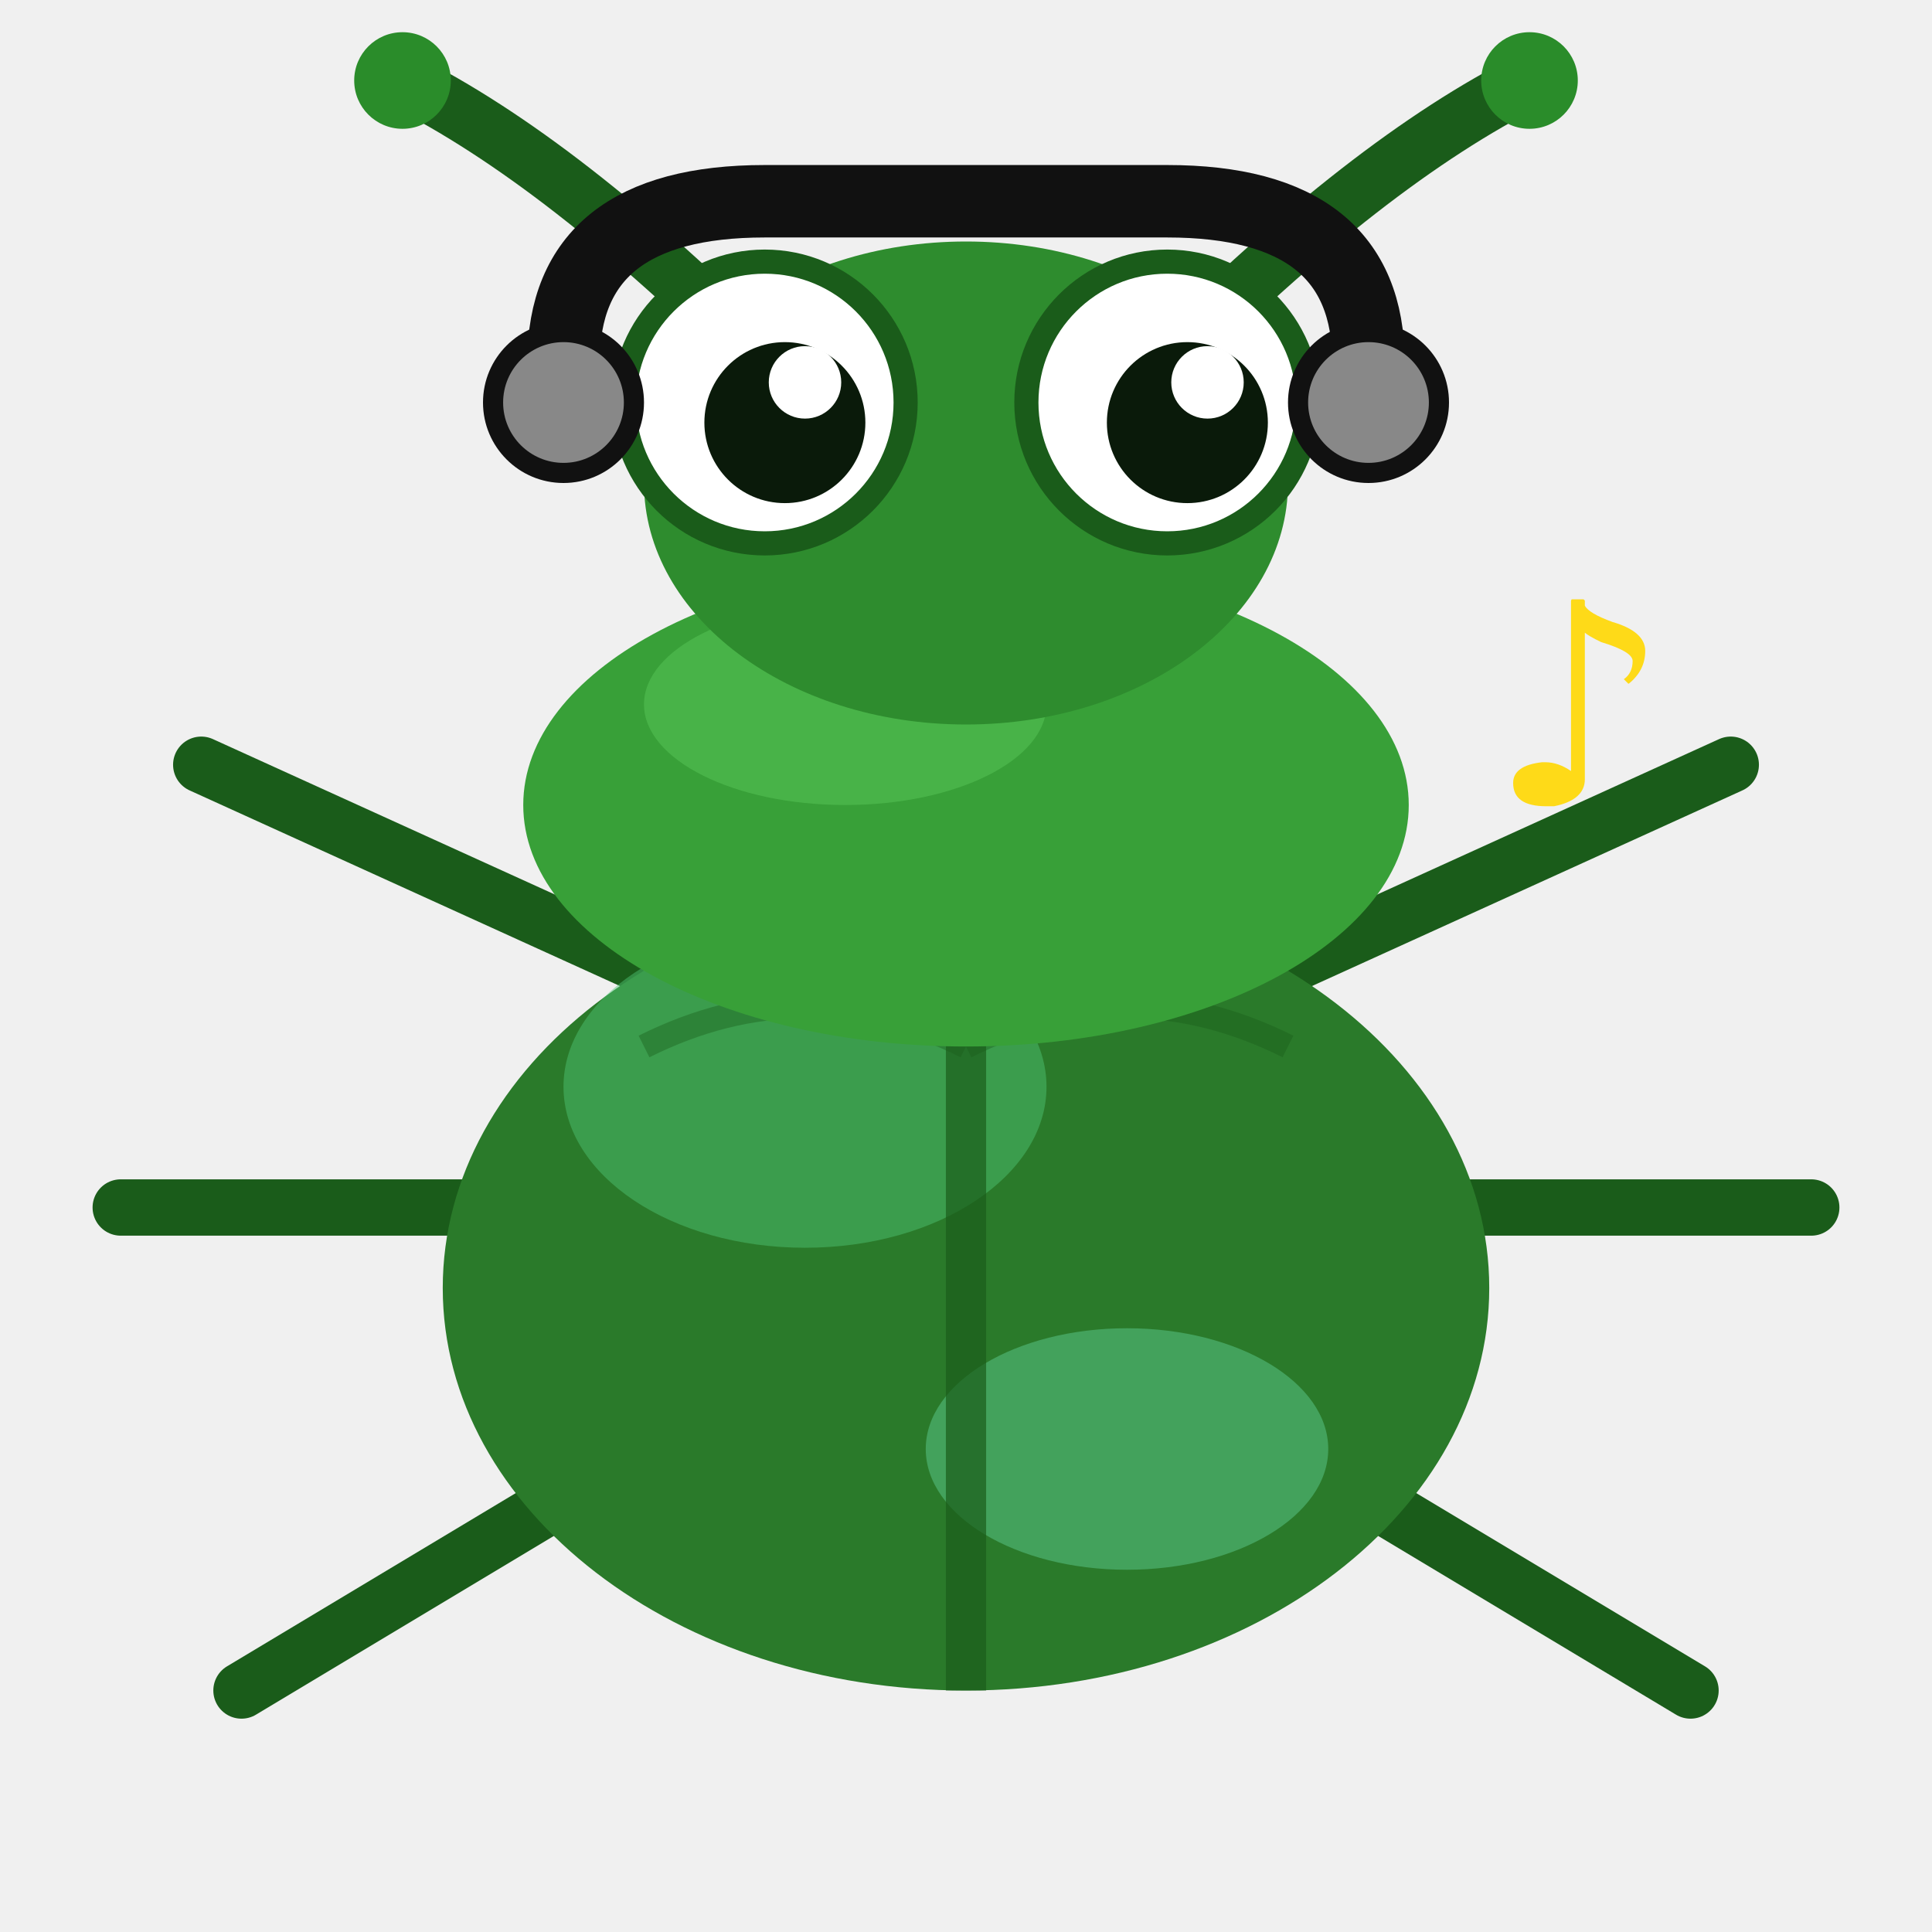
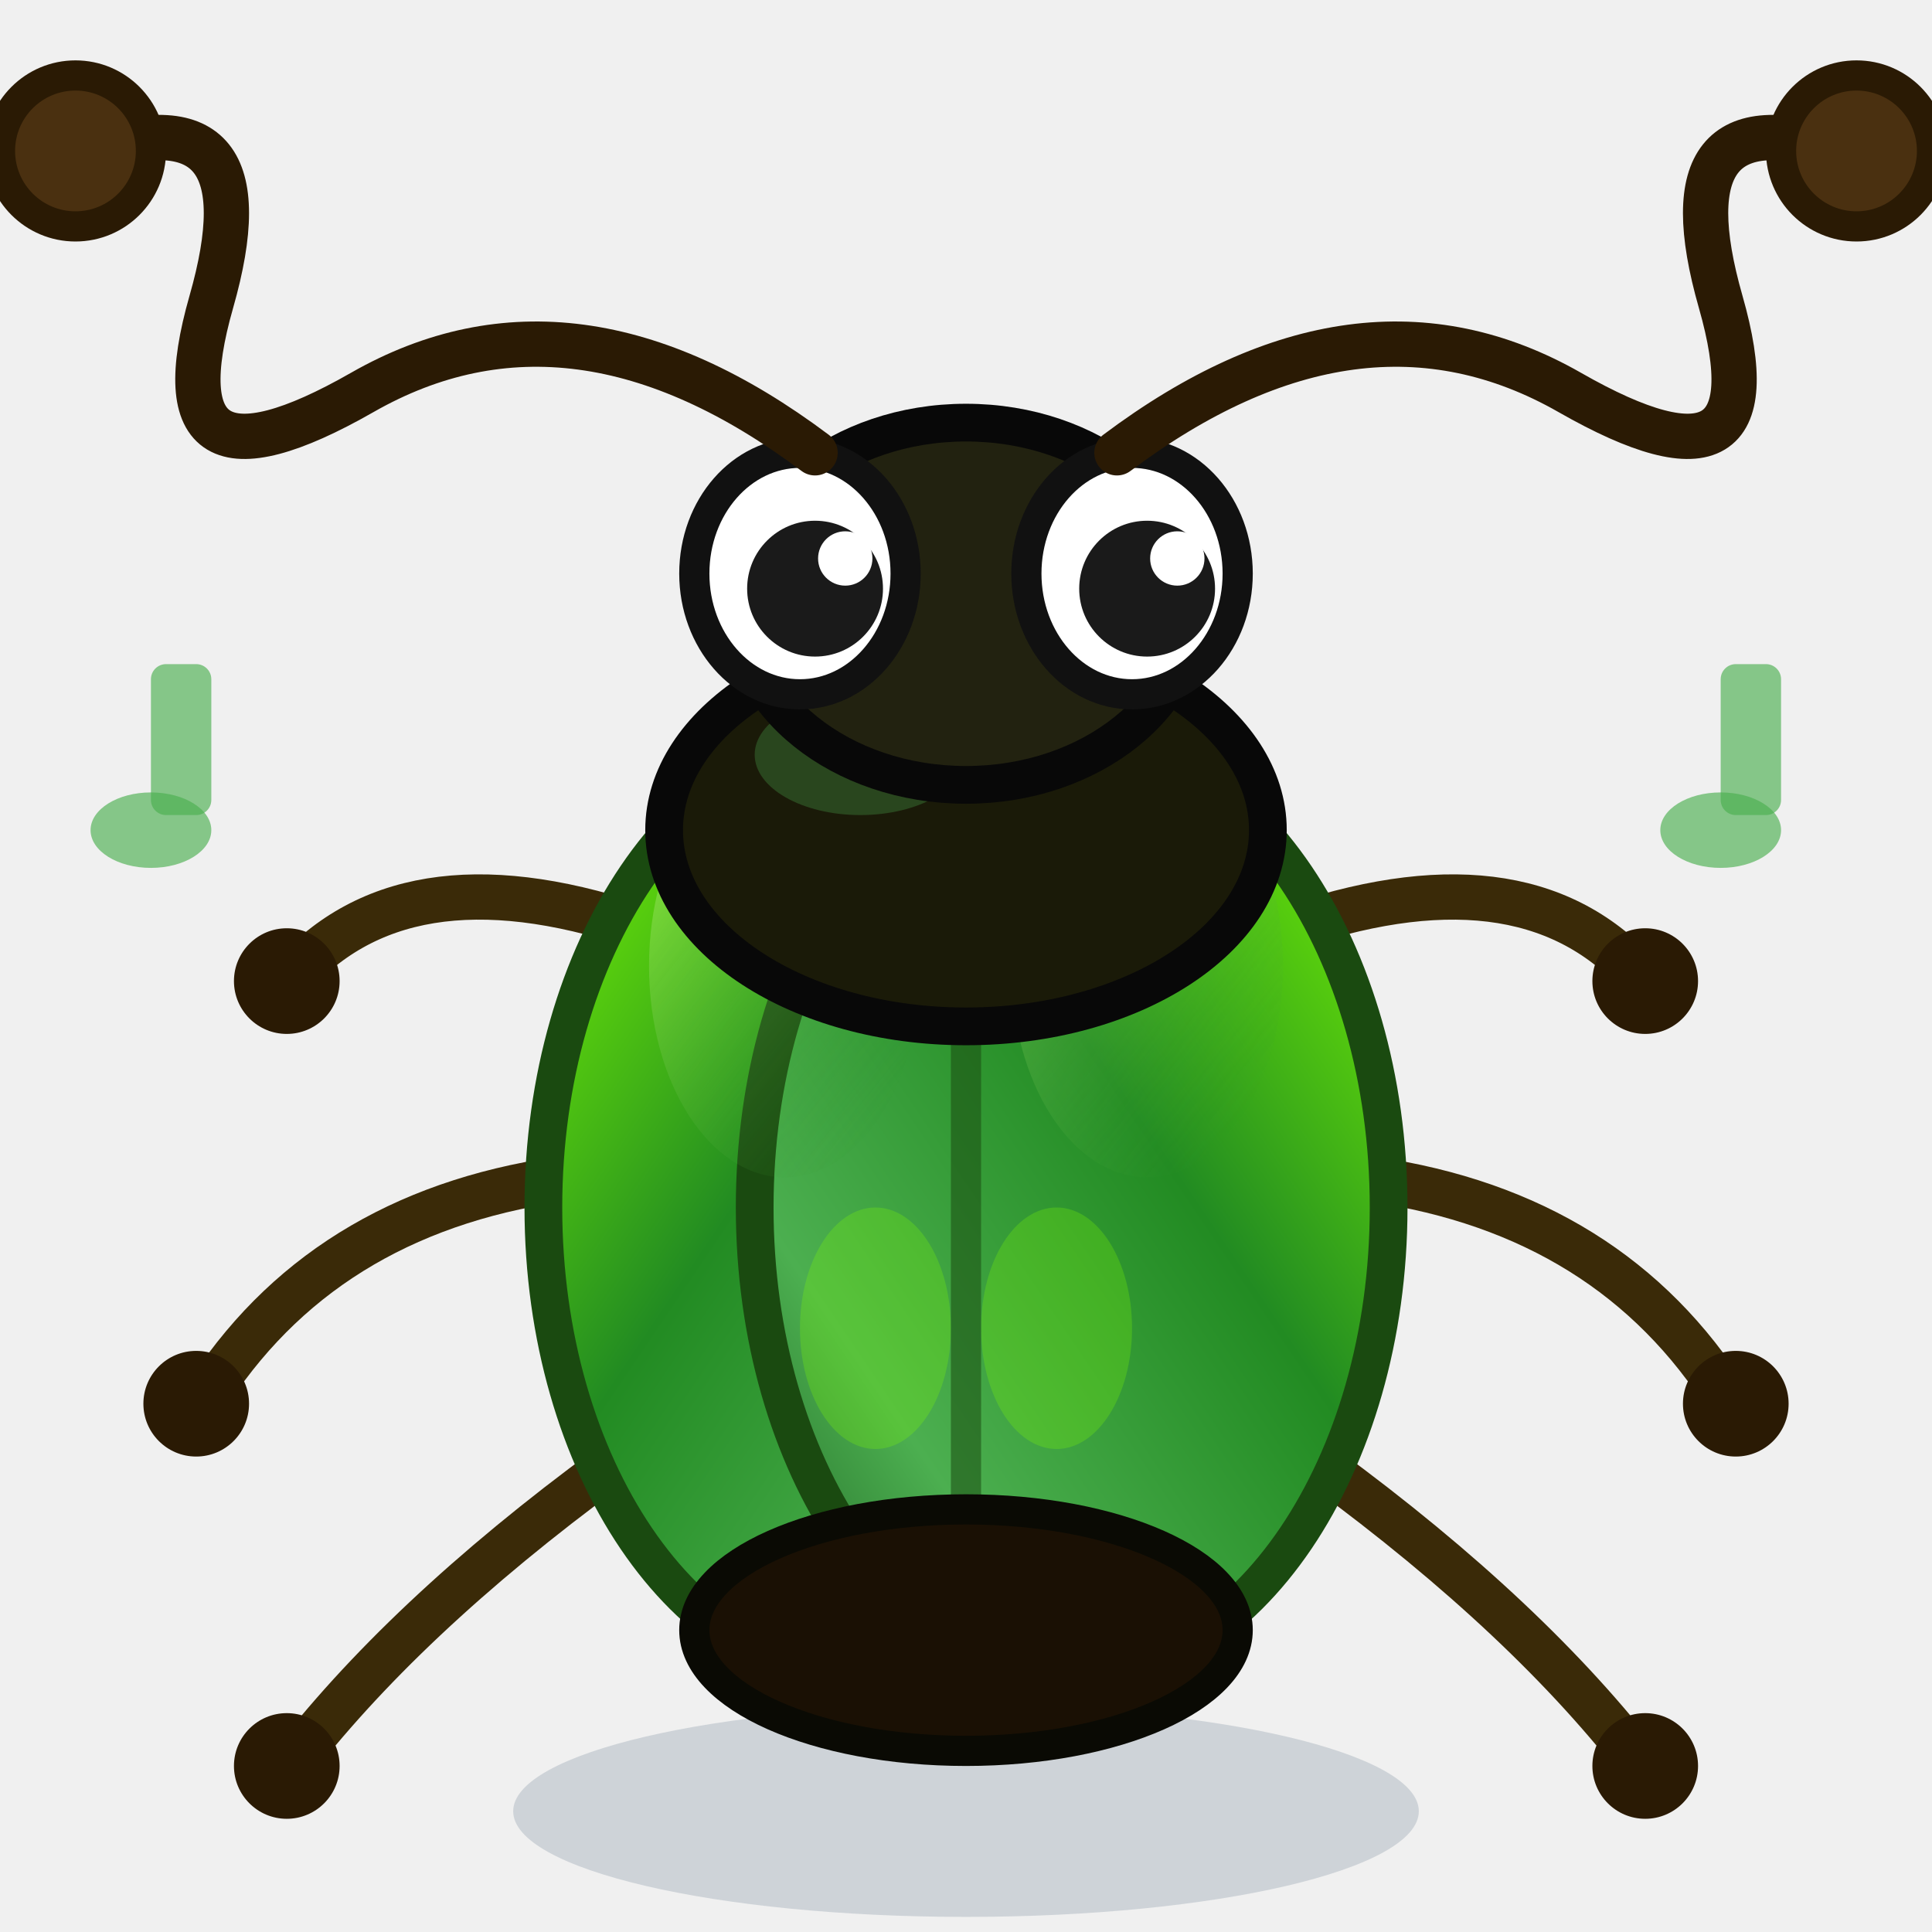
- <svg xmlns="http://www.w3.org/2000/svg" viewBox="0 0 48 48" width="48" height="48">
-   <path d="M19 9 Q14 4 10 2" stroke="#1A5C1A" stroke-width="1.4" fill="none" stroke-linecap="round" />
-   <path d="M29 9 Q34 4 38 2" stroke="#1A5C1A" stroke-width="1.4" fill="none" stroke-linecap="round" />
-   <circle cx="10" cy="2" r="1.2" fill="#2A8C2A" />
-   <circle cx="38" cy="2" r="1.2" fill="#2A8C2A" />
-   <line x1="16" y1="24" x2="5" y2="19" stroke="#1A5C1A" stroke-width="1.4" stroke-linecap="round" />
-   <line x1="14" y1="30" x2="3" y2="30" stroke="#1A5C1A" stroke-width="1.4" stroke-linecap="round" />
-   <line x1="16" y1="36" x2="6" y2="42" stroke="#1A5C1A" stroke-width="1.4" stroke-linecap="round" />
-   <line x1="32" y1="24" x2="43" y2="19" stroke="#1A5C1A" stroke-width="1.4" stroke-linecap="round" />
-   <line x1="34" y1="30" x2="45" y2="30" stroke="#1A5C1A" stroke-width="1.4" stroke-linecap="round" />
-   <line x1="32" y1="36" x2="42" y2="42" stroke="#1A5C1A" stroke-width="1.4" stroke-linecap="round" />
-   <ellipse cx="24" cy="32" rx="13" ry="10" fill="#2A7A2A" />
-   <ellipse cx="20" cy="27" rx="6" ry="4" fill="#50C878" opacity="0.45" />
-   <ellipse cx="28" cy="36" rx="5" ry="3" fill="#7FFFD4" opacity="0.30" />
-   <line x1="24" y1="22" x2="24" y2="42" stroke="#1A5C1A" stroke-width="1.0" opacity="0.7" />
-   <path d="M16 26 Q20 24 24 26" stroke="#1A5C1A" stroke-width="0.6" fill="none" opacity="0.4" />
-   <path d="M24 26 Q28 24 32 26" stroke="#1A5C1A" stroke-width="0.6" fill="none" opacity="0.4" />
-   <ellipse cx="24" cy="20" rx="11" ry="6" fill="#38A038" />
-   <ellipse cx="21" cy="17.5" rx="5" ry="2.5" fill="#60D060" opacity="0.4" />
-   <ellipse cx="24" cy="12" rx="8" ry="6" fill="#2E8C2E" />
-   <circle cx="19" cy="10" r="3.5" fill="white" stroke="#1A5C1A" stroke-width="0.6" />
-   <circle cx="29" cy="10" r="3.5" fill="white" stroke="#1A5C1A" stroke-width="0.6" />
-   <circle cx="19.5" cy="10.5" r="2.0" fill="#0A1A0A" />
-   <circle cx="29.5" cy="10.5" r="2.0" fill="#0A1A0A" />
-   <circle cx="20" cy="9.5" r="0.9" fill="white" />
-   <circle cx="30" cy="9.5" r="0.9" fill="white" />
-   <path d="M14 9 Q14 5 19 5 Q24 5 29 5 Q34 5 34 9" stroke="#111111" stroke-width="1.8" fill="none" stroke-linecap="round" />
-   <rect x="12" y="8" width="4" height="4" rx="2" fill="#111111" />
-   <rect x="32" y="8" width="4" height="4" rx="2" fill="#111111" />
-   <circle cx="14" cy="10" r="1.5" fill="#888888" />
-   <circle cx="34" cy="10" r="1.5" fill="#888888" />
-   <text x="37" y="20" font-size="7" fill="#FFD700" font-family="sans-serif" opacity="0.9">♪</text>
+ <svg xmlns="http://www.w3.org/2000/svg" viewBox="0 0 128 128" width="128" height="128">
+   <defs>
+     <linearGradient id="elytra-l" x1="0%" y1="0%" x2="100%" y2="100%">
+       <stop offset="0%" stop-color="#7CFC00" />
+       <stop offset="40%" stop-color="#228B22" />
+       <stop offset="75%" stop-color="#4CAF50" />
+       <stop offset="100%" stop-color="#1B5E20" />
+     </linearGradient>
+     <linearGradient id="elytra-r" x1="100%" y1="0%" x2="0%" y2="100%">
+       <stop offset="0%" stop-color="#7CFC00" />
+       <stop offset="40%" stop-color="#228B22" />
+       <stop offset="75%" stop-color="#4CAF50" />
+       <stop offset="100%" stop-color="#1B5E20" />
+     </linearGradient>
+     <linearGradient id="shine-l" x1="0%" y1="0%" x2="80%" y2="100%">
+       <stop offset="0%" stop-color="#CCFF88" stop-opacity="0.7" />
+       <stop offset="100%" stop-color="#228B22" stop-opacity="0" />
+     </linearGradient>
+   </defs>
+   <ellipse cx="64" cy="120" rx="30" ry="7" fill="rgba(18,50,80,0.15)" />
+   <path d="M42,96 Q28,106 20,116" stroke="#3A2A08" stroke-width="3" fill="none" stroke-linecap="round" />
+   <circle cx="19" cy="117" r="3.5" fill="#2A1A04" />
+   <path d="M86,96 Q100,106 108,116" stroke="#3A2A08" stroke-width="3" fill="none" stroke-linecap="round" />
+   <circle cx="109" cy="117" r="3.5" fill="#2A1A04" />
+   <path d="M38,78 Q22,80 14,92" stroke="#3A2A08" stroke-width="3" fill="none" stroke-linecap="round" />
+   <circle cx="13" cy="93" r="3.5" fill="#2A1A04" />
+   <path d="M90,78 Q106,80 114,92" stroke="#3A2A08" stroke-width="3" fill="none" stroke-linecap="round" />
+   <circle cx="115" cy="93" r="3.5" fill="#2A1A04" />
+   <path d="M44,62 Q28,56 20,64" stroke="#3A2A08" stroke-width="3" fill="none" stroke-linecap="round" />
+   <circle cx="19" cy="65" r="3.5" fill="#2A1A04" />
+   <path d="M84,62 Q100,56 108,64" stroke="#3A2A08" stroke-width="3" fill="none" stroke-linecap="round" />
+   <circle cx="109" cy="65" r="3.5" fill="#2A1A04" />
+   <ellipse cx="57" cy="80" rx="21" ry="31" fill="url(#elytra-l)" stroke="#1A4A10" stroke-width="2.5" />
+   <ellipse cx="71" cy="80" rx="21" ry="31" fill="url(#elytra-r)" stroke="#1A4A10" stroke-width="2.5" />
+   <ellipse cx="52" cy="64" rx="9" ry="14" fill="url(#shine-l)" opacity="0.75" />
+   <ellipse cx="76" cy="64" rx="9" ry="14" fill="url(#shine-l)" opacity="0.65" />
+   <ellipse cx="58" cy="88" rx="5" ry="8" fill="#7FFF00" opacity="0.25" />
+   <ellipse cx="70" cy="88" rx="5" ry="8" fill="#7FFF00" opacity="0.25" />
+   <line x1="64" y1="52" x2="64" y2="110" stroke="#1A4A10" stroke-width="2" opacity="0.55" />
+   <ellipse cx="64" cy="108" rx="18" ry="8" fill="#1A1004" stroke="#0A0A04" stroke-width="2" />
+   <ellipse cx="64" cy="55" rx="20" ry="13" fill="#1A1A08" stroke="#080808" stroke-width="2.5" />
+   <ellipse cx="57" cy="50" rx="7" ry="4" fill="#4CAF50" opacity="0.30" />
+   <ellipse cx="64" cy="40" rx="15" ry="12" fill="#222210" stroke="#080808" stroke-width="2.5" />
+   <ellipse cx="53" cy="38" rx="7" ry="8" fill="white" stroke="#111" stroke-width="2" />
+   <circle cx="54" cy="39" r="4.5" fill="#1A1A1A" />
+   <circle cx="56" cy="37" r="1.8" fill="white" />
+   <ellipse cx="75" cy="38" rx="7" ry="8" fill="white" stroke="#111" stroke-width="2" />
+   <circle cx="76" cy="39" r="4.5" fill="#1A1A1A" />
+   <circle cx="78" cy="37" r="1.8" fill="white" />
+   <path d="M54,30 Q38,18 24,26 Q10,34 14,20 Q18,6 6,10" stroke="#2A1A04" stroke-width="3" fill="none" stroke-linecap="round" stroke-linejoin="round" />
+   <circle cx="5" cy="10" r="5" fill="#4A3010" stroke="#2A1A04" stroke-width="2" />
+   <path d="M74,30 Q90,18 104,26 Q118,34 114,20 Q110,6 122,10" stroke="#2A1A04" stroke-width="3" fill="none" stroke-linecap="round" stroke-linejoin="round" />
+   <circle cx="123" cy="10" r="5" fill="#4A3010" stroke="#2A1A04" stroke-width="2" />
+   <rect x="10" y="44" width="4" height="10" rx="1" fill="#4CAF50" opacity="0.65" />
+   <ellipse cx="10" cy="55" rx="4" ry="2.5" fill="#4CAF50" opacity="0.65" />
+   <rect x="114" y="44" width="4" height="10" rx="1" fill="#4CAF50" opacity="0.65" />
+   <ellipse cx="114" cy="55" rx="4" ry="2.5" fill="#4CAF50" opacity="0.65" />
</svg>
